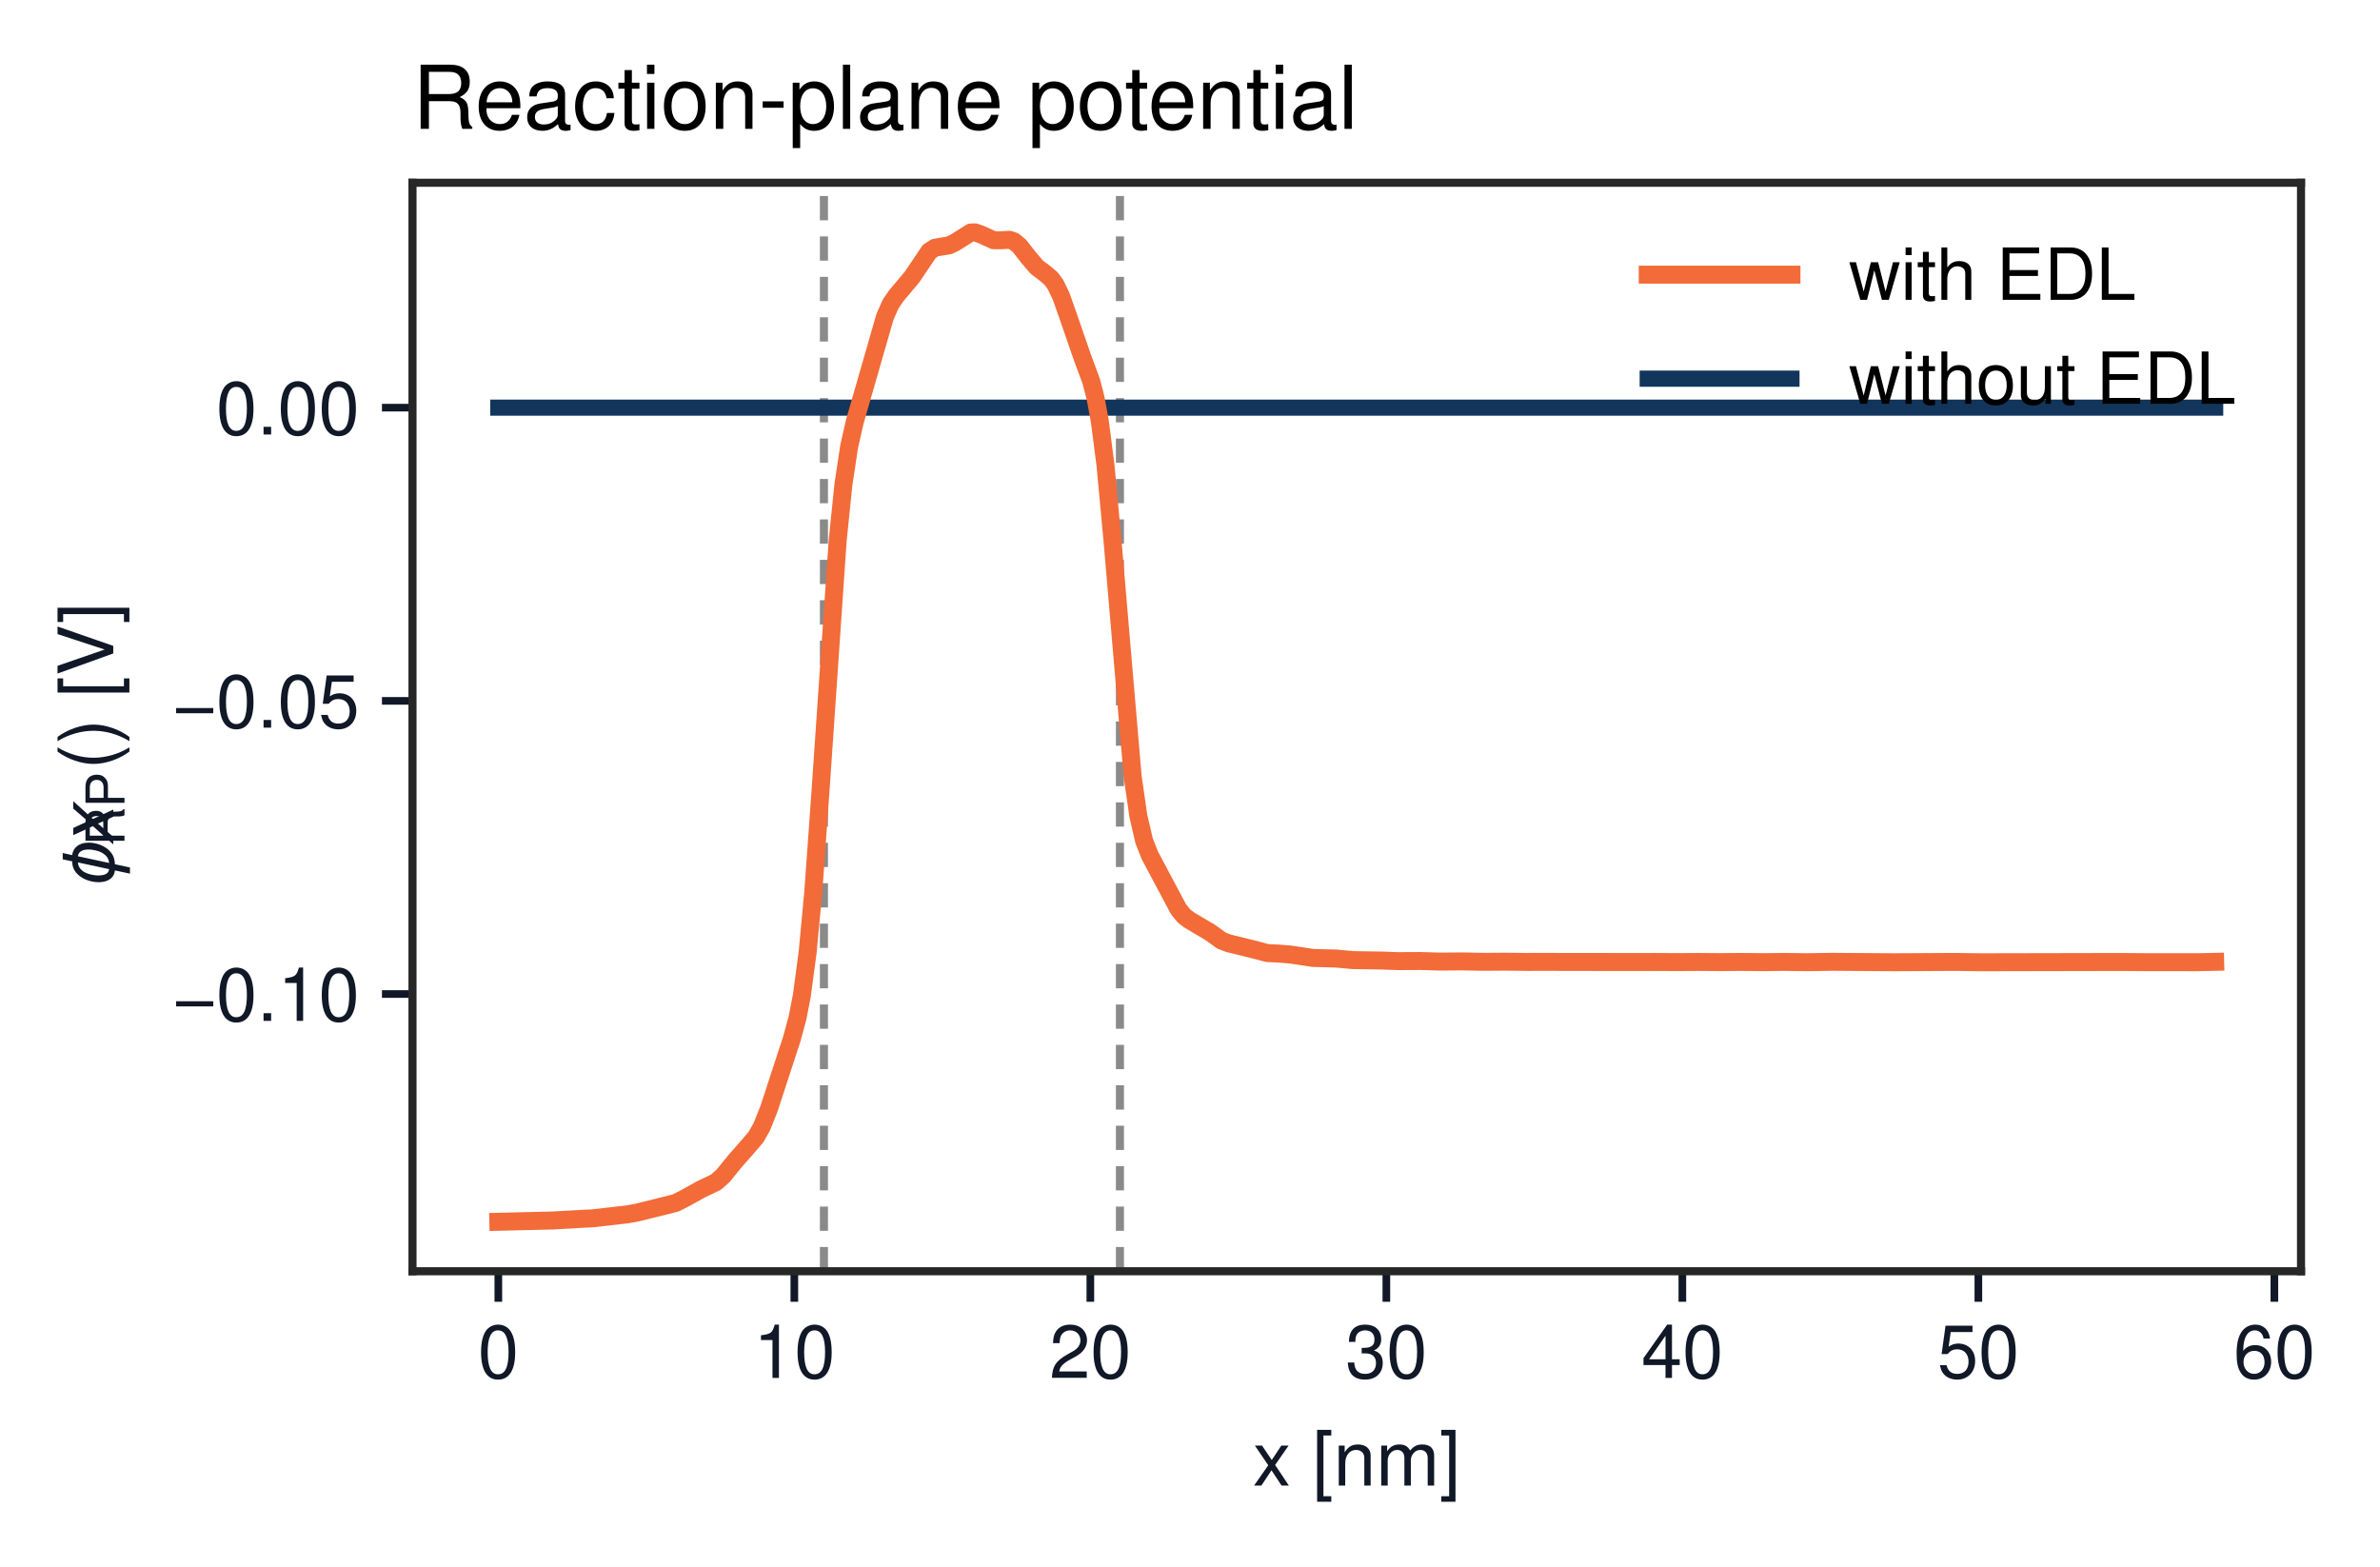
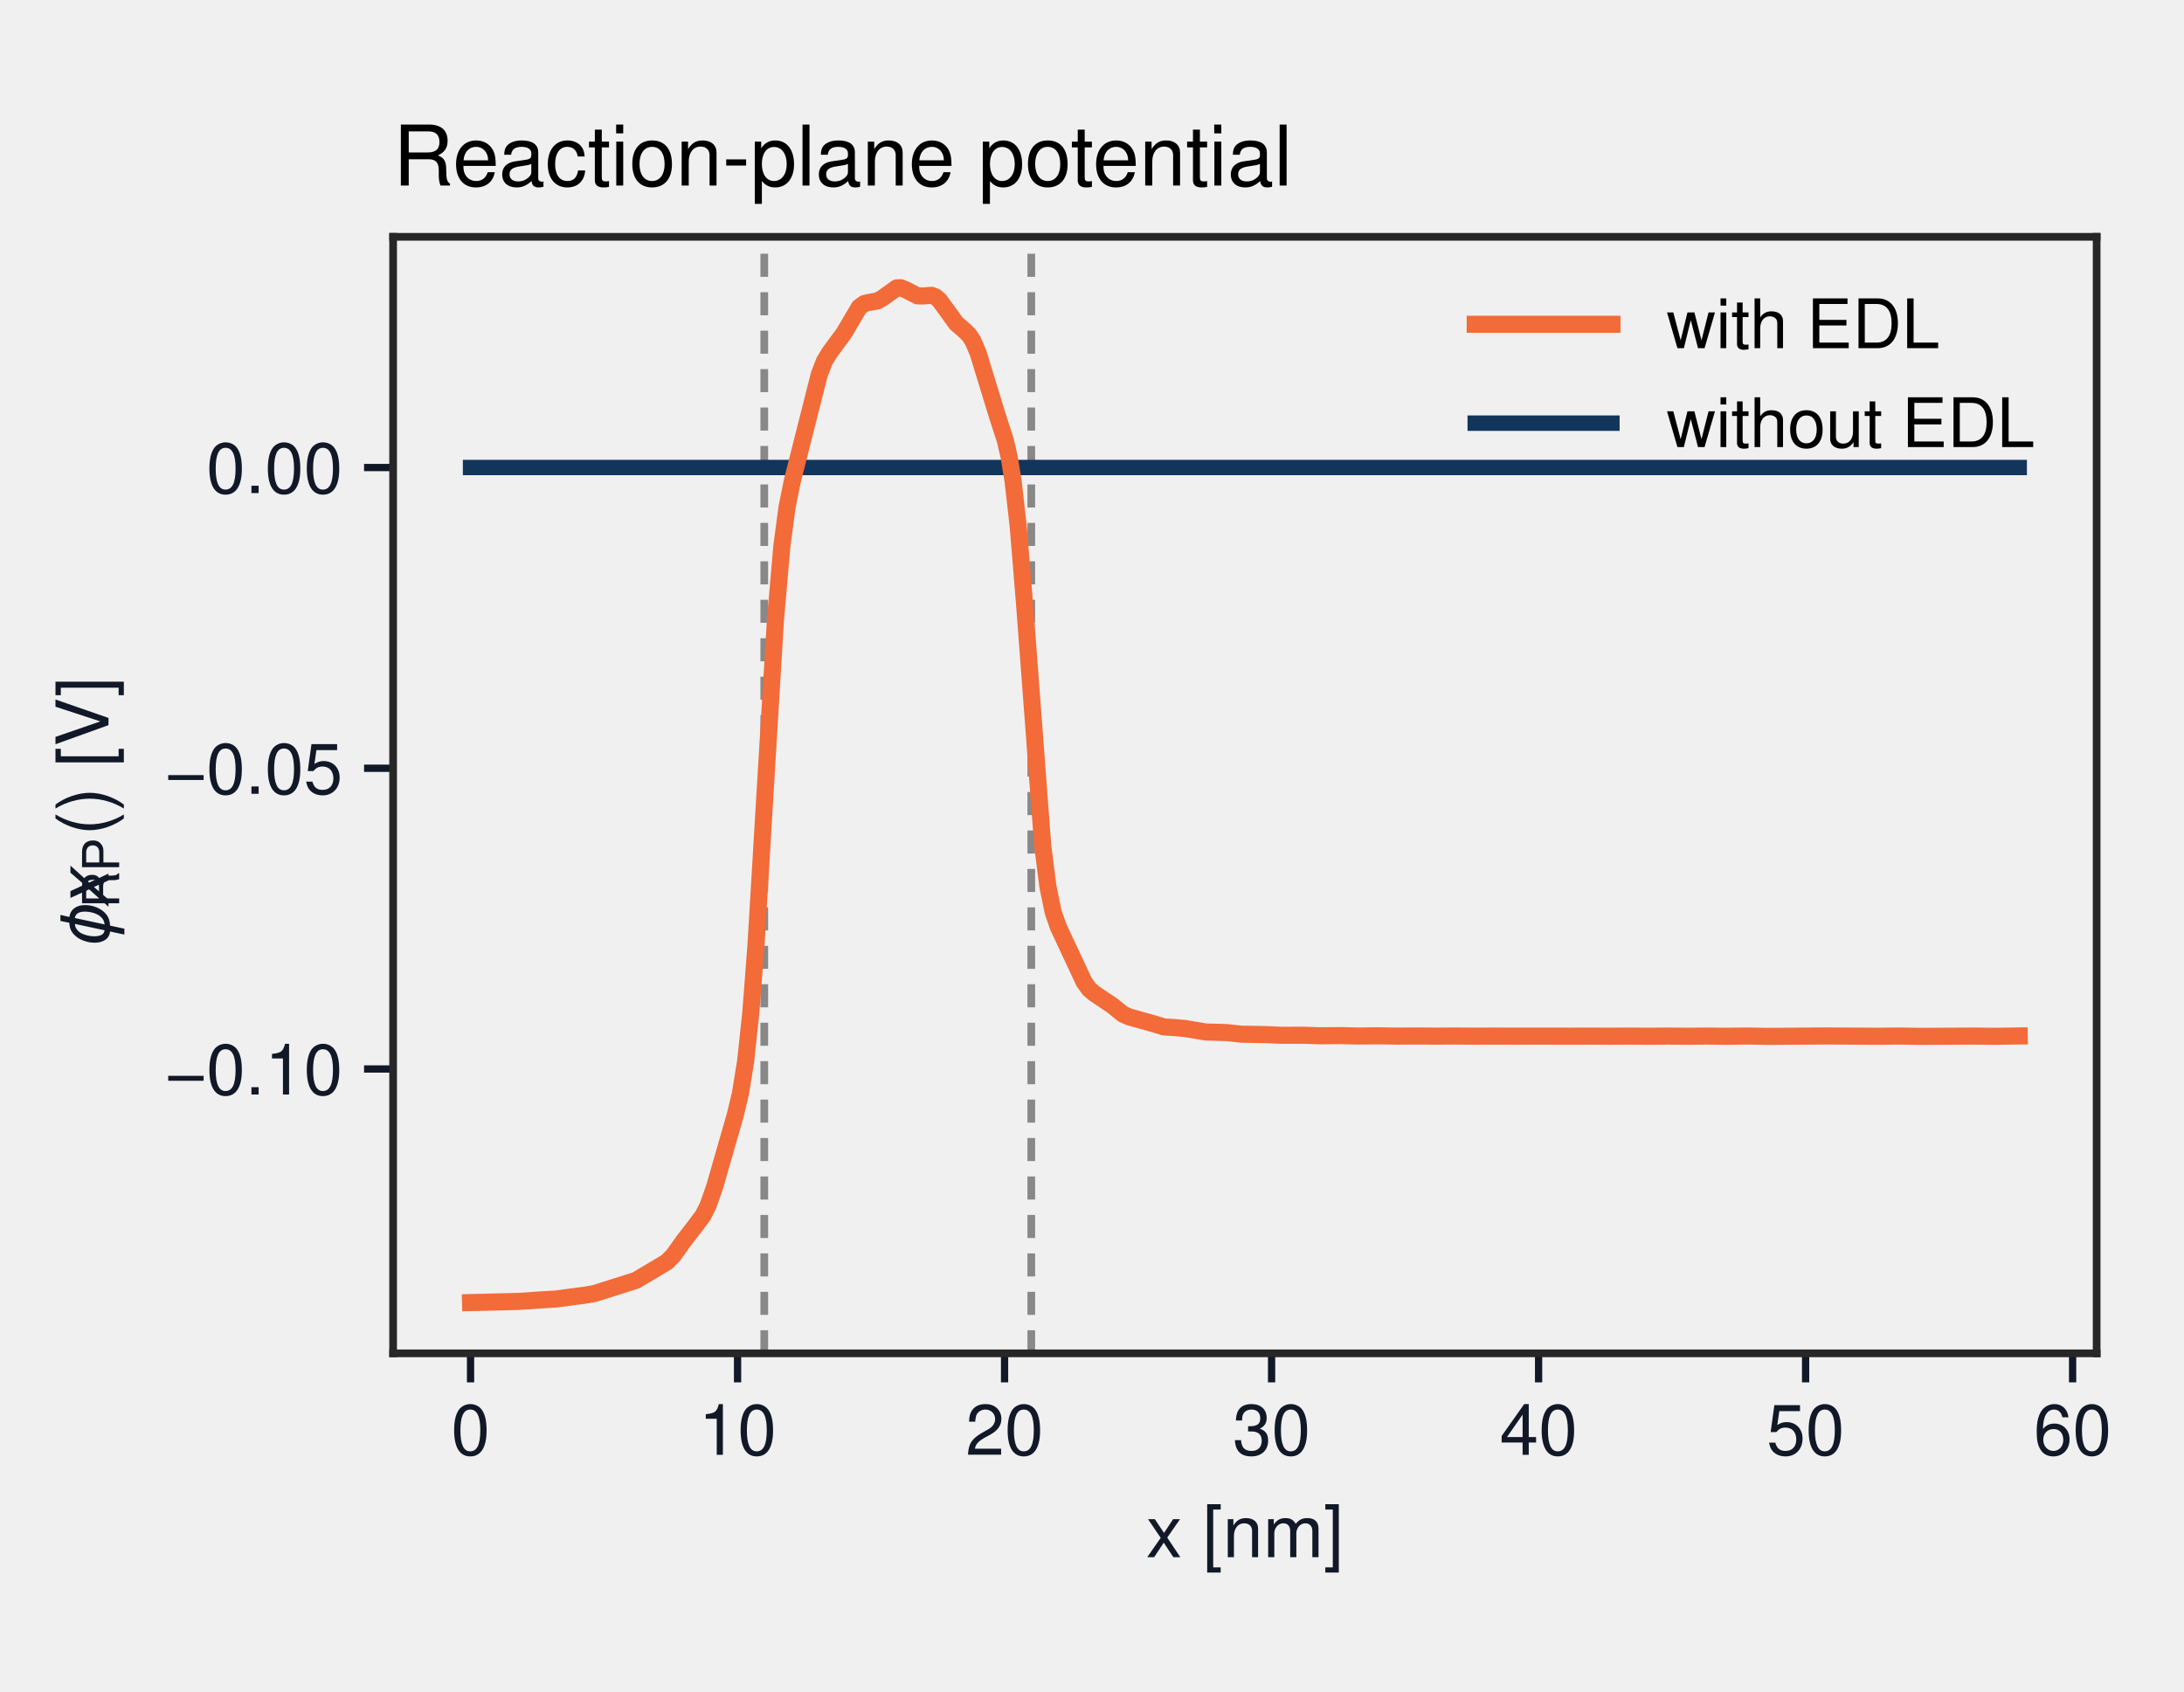
- <svg xmlns="http://www.w3.org/2000/svg" xmlns:xlink="http://www.w3.org/1999/xlink" width="264.953pt" height="174.436pt" viewBox="0 0 264.953 174.436" version="1.1">
+ <svg xmlns="http://www.w3.org/2000/svg" xmlns:xlink="http://www.w3.org/1999/xlink" width="255.6pt" height="198pt" viewBox="0 0 255.6 198" version="1.1">
  <defs>
    <style type="text/css">*{stroke-linejoin: round; stroke-linecap: butt}</style>
  </defs>
  <g id="figure_1">
    <g id="patch_1">
-       <path d="M 0 174.436  L 264.953 174.436  L 264.953 0  L 0 0  z " style="fill: #ffffff" />
+       <path d="M 0 198  L 255.6 198  L 255.6 0  L 0 0  L 0 198  z " style="fill: none; opacity: 0" />
    </g>
    <g id="axes_1">
      <g id="patch_2">
-         <path d="M 45.92 141.521  L 256.16 141.521  L 256.16 20.345  L 45.92 20.345  z " style="fill: #ffffff" />
+         <path d="M 46.008 158.4  L 245.376 158.4  L 245.376 27.72  L 46.008 27.72  L 46.008 158.4  z " style="fill: none" />
      </g>
      <g id="matplotlib.axis_1">
        <g id="xtick_1">
          <g id="line2d_1">
            <defs>
-               <path id="m25ed31b478" d="M 0 0  L 0 3.4  " style="stroke: #111827; stroke-width: 0.85" />
+               <path id="m0e888ac650" d="M 0 0  L 0 3.4  " style="stroke: #111827; stroke-width: 0.85" />
            </defs>
            <g>
-               <use xlink:href="#m25ed31b478" x="55.476" y="141.521" style="fill: #111827; stroke: #111827; stroke-width: 0.85" />
+               <use xlink:href="#m0e888ac650" x="55.07" y="158.4" style="fill: #111827; stroke: #111827; stroke-width: 0.85" />
            </g>
          </g>
          <g id="text_1">
-             <text style="fill: #111827; font: 8.2px 'Helvetica', 'Nimbus Sans', 'Arial', 'DejaVu Sans', sans-serif; text-anchor: middle" x="55.476" y="153.399" transform="rotate(-0 55.47608 153.3991)">0</text>
+             <text style="fill: #111827; font: 8.2px 'Helvetica', 'Nimbus Sans', 'Arial', 'DejaVu Sans', sans-serif; text-anchor: middle" x="55.07" y="170.278" transform="rotate(-0 55.07018 170.2783)">0</text>
          </g>
        </g>
        <g id="xtick_2">
          <g id="line2d_2">
            <g>
-               <use xlink:href="#m25ed31b478" x="88.429" y="141.521" style="fill: #111827; stroke: #111827; stroke-width: 0.85" />
+               <use xlink:href="#m0e888ac650" x="86.319" y="158.4" style="fill: #111827; stroke: #111827; stroke-width: 0.85" />
            </g>
          </g>
          <g id="text_2">
-             <text style="fill: #111827; font: 8.2px 'Helvetica', 'Nimbus Sans', 'Arial', 'DejaVu Sans', sans-serif; text-anchor: middle" x="88.429" y="153.399" transform="rotate(-0 88.42906 153.3991)">10</text>
+             <text style="fill: #111827; font: 8.2px 'Helvetica', 'Nimbus Sans', 'Arial', 'DejaVu Sans', sans-serif; text-anchor: middle" x="86.319" y="170.278" transform="rotate(-0 86.31909 170.2783)">10</text>
          </g>
        </g>
        <g id="xtick_3">
          <g id="line2d_3">
            <g>
-               <use xlink:href="#m25ed31b478" x="121.382" y="141.521" style="fill: #111827; stroke: #111827; stroke-width: 0.85" />
+               <use xlink:href="#m0e888ac650" x="117.568" y="158.4" style="fill: #111827; stroke: #111827; stroke-width: 0.85" />
            </g>
          </g>
          <g id="text_3">
-             <text style="fill: #111827; font: 8.2px 'Helvetica', 'Nimbus Sans', 'Arial', 'DejaVu Sans', sans-serif; text-anchor: middle" x="121.382" y="153.399" transform="rotate(-0 121.382 153.3991)">20</text>
+             <text style="fill: #111827; font: 8.2px 'Helvetica', 'Nimbus Sans', 'Arial', 'DejaVu Sans', sans-serif; text-anchor: middle" x="117.568" y="170.278" transform="rotate(-0 117.568 170.2783)">20</text>
          </g>
        </g>
        <g id="xtick_4">
          <g id="line2d_4">
            <g>
-               <use xlink:href="#m25ed31b478" x="154.335" y="141.521" style="fill: #111827; stroke: #111827; stroke-width: 0.85" />
+               <use xlink:href="#m0e888ac650" x="148.817" y="158.4" style="fill: #111827; stroke: #111827; stroke-width: 0.85" />
            </g>
          </g>
          <g id="text_4">
-             <text style="fill: #111827; font: 8.2px 'Helvetica', 'Nimbus Sans', 'Arial', 'DejaVu Sans', sans-serif; text-anchor: middle" x="154.335" y="153.399" transform="rotate(-0 154.335 153.3991)">30</text>
+             <text style="fill: #111827; font: 8.2px 'Helvetica', 'Nimbus Sans', 'Arial', 'DejaVu Sans', sans-serif; text-anchor: middle" x="148.817" y="170.278" transform="rotate(-0 148.8169 170.2783)">30</text>
          </g>
        </g>
        <g id="xtick_5">
          <g id="line2d_5">
            <g>
-               <use xlink:href="#m25ed31b478" x="187.288" y="141.521" style="fill: #111827; stroke: #111827; stroke-width: 0.85" />
+               <use xlink:href="#m0e888ac650" x="180.066" y="158.4" style="fill: #111827; stroke: #111827; stroke-width: 0.85" />
            </g>
          </g>
          <g id="text_5">
-             <text style="fill: #111827; font: 8.2px 'Helvetica', 'Nimbus Sans', 'Arial', 'DejaVu Sans', sans-serif; text-anchor: middle" x="187.288" y="153.399" transform="rotate(-0 187.288 153.3991)">40</text>
+             <text style="fill: #111827; font: 8.2px 'Helvetica', 'Nimbus Sans', 'Arial', 'DejaVu Sans', sans-serif; text-anchor: middle" x="180.066" y="170.278" transform="rotate(-0 180.0658 170.2783)">40</text>
          </g>
        </g>
        <g id="xtick_6">
          <g id="line2d_6">
            <g>
-               <use xlink:href="#m25ed31b478" x="220.241" y="141.521" style="fill: #111827; stroke: #111827; stroke-width: 0.85" />
+               <use xlink:href="#m0e888ac650" x="211.315" y="158.4" style="fill: #111827; stroke: #111827; stroke-width: 0.85" />
            </g>
          </g>
          <g id="text_6">
-             <text style="fill: #111827; font: 8.2px 'Helvetica', 'Nimbus Sans', 'Arial', 'DejaVu Sans', sans-serif; text-anchor: middle" x="220.241" y="153.399" transform="rotate(-0 220.241 153.3991)">50</text>
+             <text style="fill: #111827; font: 8.2px 'Helvetica', 'Nimbus Sans', 'Arial', 'DejaVu Sans', sans-serif; text-anchor: middle" x="211.315" y="170.278" transform="rotate(-0 211.3147 170.2783)">50</text>
          </g>
        </g>
        <g id="xtick_7">
          <g id="line2d_7">
            <g>
-               <use xlink:href="#m25ed31b478" x="253.194" y="141.521" style="fill: #111827; stroke: #111827; stroke-width: 0.85" />
+               <use xlink:href="#m0e888ac650" x="242.564" y="158.4" style="fill: #111827; stroke: #111827; stroke-width: 0.85" />
            </g>
          </g>
          <g id="text_7">
-             <text style="fill: #111827; font: 8.2px 'Helvetica', 'Nimbus Sans', 'Arial', 'DejaVu Sans', sans-serif; text-anchor: middle" x="253.194" y="153.399" transform="rotate(-0 253.194 153.3991)">60</text>
+             <text style="fill: #111827; font: 8.2px 'Helvetica', 'Nimbus Sans', 'Arial', 'DejaVu Sans', sans-serif; text-anchor: middle" x="242.564" y="170.278" transform="rotate(-0 242.5636 170.2783)">60</text>
          </g>
        </g>
        <g id="text_8">
-           <text style="fill: #111827; font: 8.5px 'Helvetica', 'Nimbus Sans', 'Arial', 'DejaVu Sans', sans-serif; text-anchor: middle" x="151.04" y="165.383" transform="rotate(-0 151.0397 165.3835)">x [nm]</text>
+           <text style="fill: #111827; font: 8.5px 'Helvetica', 'Nimbus Sans', 'Arial', 'DejaVu Sans', sans-serif; text-anchor: middle" x="145.692" y="182.263" transform="rotate(-0 145.692 182.2627)">x [nm]</text>
        </g>
      </g>
      <g id="matplotlib.axis_2">
        <g id="ytick_1">
          <g id="line2d_8">
            <defs>
-               <path id="m9bc7dde188" d="M 0 0  L -3.4 0  " style="stroke: #111827; stroke-width: 0.85" />
+               <path id="m47b4c298b3" d="M 0 0  L -3.4 0  " style="stroke: #111827; stroke-width: 0.85" />
            </defs>
            <g>
-               <use xlink:href="#m9bc7dde188" x="45.92" y="110.66" style="fill: #111827; stroke: #111827; stroke-width: 0.85" />
+               <use xlink:href="#m47b4c298b3" x="46.008" y="125.119" style="fill: #111827; stroke: #111827; stroke-width: 0.85" />
            </g>
          </g>
          <g id="text_9">
-             <text style="fill: #111827; font: 8.2px 'Helvetica', 'Nimbus Sans', 'Arial', 'DejaVu Sans', sans-serif; text-anchor: end" x="40.02" y="113.65" transform="rotate(-0 40.01972 113.6495)">−0.10</text>
+             <text style="fill: #111827; font: 8.2px 'Helvetica', 'Nimbus Sans', 'Arial', 'DejaVu Sans', sans-serif; text-anchor: end" x="40.108" y="128.108" transform="rotate(-0 40.108 128.1083)">−0.10</text>
          </g>
        </g>
        <g id="ytick_2">
          <g id="line2d_9">
            <g>
-               <use xlink:href="#m9bc7dde188" x="45.92" y="78.021" style="fill: #111827; stroke: #111827; stroke-width: 0.85" />
+               <use xlink:href="#m47b4c298b3" x="46.008" y="89.92" style="fill: #111827; stroke: #111827; stroke-width: 0.85" />
            </g>
          </g>
          <g id="text_10">
-             <text style="fill: #111827; font: 8.2px 'Helvetica', 'Nimbus Sans', 'Arial', 'DejaVu Sans', sans-serif; text-anchor: end" x="40.02" y="81.01" transform="rotate(-0 40.01972 81.01011)">−0.05</text>
+             <text style="fill: #111827; font: 8.2px 'Helvetica', 'Nimbus Sans', 'Arial', 'DejaVu Sans', sans-serif; text-anchor: end" x="40.108" y="92.909" transform="rotate(-0 40.108 92.90892)">−0.05</text>
          </g>
        </g>
        <g id="ytick_3">
          <g id="line2d_10">
            <g>
-               <use xlink:href="#m9bc7dde188" x="45.92" y="45.382" style="fill: #111827; stroke: #111827; stroke-width: 0.85" />
+               <use xlink:href="#m47b4c298b3" x="46.008" y="54.72" style="fill: #111827; stroke: #111827; stroke-width: 0.85" />
            </g>
          </g>
          <g id="text_11">
-             <text style="fill: #111827; font: 8.2px 'Helvetica', 'Nimbus Sans', 'Arial', 'DejaVu Sans', sans-serif; text-anchor: end" x="40.02" y="48.371" transform="rotate(-0 40.01972 48.37072)">0.00</text>
+             <text style="fill: #111827; font: 8.2px 'Helvetica', 'Nimbus Sans', 'Arial', 'DejaVu Sans', sans-serif; text-anchor: end" x="40.108" y="57.71" transform="rotate(-0 40.108 57.70957)">0.00</text>
          </g>
        </g>
        <g id="text_12">
-           <g style="fill: #111827" transform="translate(13.405 98.86781) rotate(-90)">
+           <g style="fill: #111827" transform="translate(13.49328 110.995) rotate(-90)">
            <text>
              <tspan style="font: italic 8.5px 'Nimbus Sans'" x="0 16.03" y="-0.797">ϕx</tspan>
              <tspan style="font: 5.95px 'Nimbus Sans'" x="4.726 9.022" y="0.456">RP</tspan>
              <tspan style="font: 8.5px 'Nimbus Sans'" x="13.199 20.28 23.11 25.473 27.836 33.506" y="-0.797">() [V]</tspan>
            </text>
          </g>
        </g>
      </g>
      <g id="line2d_11">
-         <path d="M 91.724 141.521  L 91.724 20.345  " clip-path="url(#p3d1cf33312)" style="fill: none; stroke-dasharray: 2.7,1.8; stroke-dashoffset: 0; stroke: #767676; stroke-opacity: 0.85; stroke-width: 0.9" />
+         <path d="M 89.444 158.4  L 89.444 27.72  " clip-path="url(#p41636fe942)" style="fill: none; stroke-dasharray: 2.7,1.8; stroke-dashoffset: 0; stroke: #767676; stroke-opacity: 0.85; stroke-width: 0.9" />
      </g>
      <g id="line2d_12">
-         <path d="M 124.677 141.521  L 124.677 20.345  " clip-path="url(#p3d1cf33312)" style="fill: none; stroke-dasharray: 2.7,1.8; stroke-dashoffset: 0; stroke: #767676; stroke-opacity: 0.85; stroke-width: 0.9" />
+         <path d="M 120.693 158.4  L 120.693 27.72  " clip-path="url(#p41636fe942)" style="fill: none; stroke-dasharray: 2.7,1.8; stroke-dashoffset: 0; stroke: #767676; stroke-opacity: 0.85; stroke-width: 0.9" />
      </g>
      <g id="line2d_13">
-         <path d="M 55.476 45.382  L 246.603 45.382  L 246.603 45.382  " clip-path="url(#p3d1cf33312)" style="fill: none; stroke: #12355b; stroke-width: 1.8; stroke-linecap: square" />
+         <path d="M 55.07 54.72  L 236.314 54.72  L 236.314 54.72  " clip-path="url(#p41636fe942)" style="fill: none; stroke: #12355b; stroke-width: 1.8; stroke-linecap: square" />
      </g>
      <g id="patch_3">
-         <path d="M 45.92 141.521  L 45.92 20.345  " style="fill: none; stroke: #272727; stroke-width: 0.9; stroke-linejoin: miter; stroke-linecap: square" />
+         <path d="M 46.008 158.4  L 46.008 27.72  " style="fill: none; stroke: #272727; stroke-width: 0.9; stroke-linejoin: miter; stroke-linecap: square" />
      </g>
      <g id="patch_4">
-         <path d="M 256.16 141.521  L 256.16 20.345  " style="fill: none; stroke: #272727; stroke-width: 0.9; stroke-linejoin: miter; stroke-linecap: square" />
+         <path d="M 245.376 158.4  L 245.376 27.72  " style="fill: none; stroke: #272727; stroke-width: 0.9; stroke-linejoin: miter; stroke-linecap: square" />
      </g>
      <g id="patch_5">
-         <path d="M 45.92 141.521  L 256.16 141.521  " style="fill: none; stroke: #272727; stroke-width: 0.9; stroke-linejoin: miter; stroke-linecap: square" />
+         <path d="M 46.008 158.4  L 245.376 158.4  " style="fill: none; stroke: #272727; stroke-width: 0.9; stroke-linejoin: miter; stroke-linecap: square" />
      </g>
      <g id="patch_6">
-         <path d="M 45.92 20.345  L 256.16 20.345  " style="fill: none; stroke: #272727; stroke-width: 0.9; stroke-linejoin: miter; stroke-linecap: square" />
+         <path d="M 46.008 27.72  L 245.376 27.72  " style="fill: none; stroke: #272727; stroke-width: 0.9; stroke-linejoin: miter; stroke-linecap: square" />
      </g>
      <g id="line2d_14">
-         <path d="M 55.476 136.013  L 61.533 135.871  L 64.243 135.717  L 65.997 135.626  L 69.823 135.187  L 70.938 134.986  L 74.127 134.196  L 75.242 133.908  L 76.199 133.422  L 78.112 132.363  L 79.706 131.603  L 80.503 130.894  L 81.778 129.32  L 83.053 127.871  L 84.169 126.568  L 84.807 125.439  L 85.604 123.439  L 88.154 115.638  L 88.792 113.276  L 89.27 110.805  L 89.908 106.03  L 90.545 99.207  L 91.342 88.079  L 93.255 60.165  L 93.893 53.941  L 94.53 49.714  L 95.168 46.911  L 98.516 35.275  L 99.153 33.835  L 99.791 32.911  L 101.544 30.822  L 103.457 27.977  L 104.095 27.576  L 104.892 27.439  L 105.689 27.305  L 106.326 26.989  L 108.08 25.882  L 108.558 25.869  L 109.196 26.097  L 110.63 26.747  L 111.427 26.745  L 112.384 26.694  L 112.862 26.858  L 113.5 27.38  L 114.456 28.609  L 115.413 29.735  L 116.369 30.458  L 117.007 31.003  L 117.485 31.648  L 118.122 32.96  L 118.919 35.222  L 120.514 39.83  L 121.47 42.415  L 121.948 44.241  L 122.426 46.812  L 123.064 51.744  L 123.861 60.323  L 126.093 86.437  L 126.73 90.853  L 127.368 93.598  L 128.006 95.224  L 131.194 101.215  L 131.831 101.998  L 132.469 102.47  L 134.701 103.785  L 135.976 104.705  L 136.773 105.011  L 139.961 105.798  L 141.077 106.101  L 142.352 106.156  L 143.627 106.26  L 146.178 106.643  L 148.728 106.708  L 150.641 106.884  L 153.829 106.93  L 155.583 106.995  L 158.133 106.983  L 160.365 107.049  L 162.756 107.027  L 165.147 107.074  L 167.538 107.059  L 169.929 107.085  L 172.32 107.078  L 174.711 107.09  L 177.103 107.09  L 179.494 107.091  L 181.885 107.097  L 184.276 107.09  L 186.667 107.103  L 189.058 107.089  L 191.449 107.107  L 193.84 107.087  L 196.231 107.11  L 198.622 107.085  L 201.173 107.117  L 203.883 107.073  L 210.897 107.122  L 217.592 107.084  L 220.461 107.123  L 236.242 107.091  L 238.952 107.116  L 244.69 107.119  L 246.603 107.075  L 246.603 107.075  " clip-path="url(#p3d1cf33312)" style="fill: none; stroke: #f26b38; stroke-width: 2; stroke-linecap: square" />
+         <path d="M 55.07 152.46  L 60.663 152.323  L 63.384 152.141  L 65.047 152.043  L 68.524 151.584  L 69.582 151.397  L 74.419 149.864  L 77.14 148.248  L 78.047 147.705  L 78.803 146.94  L 80.012 145.242  L 81.221 143.68  L 82.279 142.275  L 82.884 141.057  L 83.64 138.901  L 86.058 130.487  L 86.663 127.94  L 87.268 124.179  L 87.872 118.498  L 88.477 110.586  L 89.444 94.347  L 90.744 72.697  L 91.5 63.952  L 92.105 59.393  L 92.71 56.37  L 95.884 43.822  L 96.489 42.268  L 97.093 41.271  L 98.756 39.019  L 100.57 35.951  L 101.175 35.518  L 101.779 35.384  L 102.686 35.226  L 103.291 34.885  L 104.954 33.691  L 105.407 33.677  L 106.012 33.923  L 107.372 34.624  L 107.977 34.642  L 109.035 34.567  L 109.489 34.744  L 109.942 35.132  L 110.698 36.164  L 111.907 37.846  L 112.814 38.626  L 113.419 39.214  L 113.872 39.91  L 114.477 41.324  L 115.384 44.299  L 116.744 48.734  L 117.651 51.521  L 118.105 53.491  L 118.558 56.263  L 119.163 61.582  L 119.919 70.833  L 122.035 98.995  L 122.64 103.758  L 123.244 106.719  L 123.849 108.472  L 126.872 114.933  L 127.477 115.777  L 128.082 116.287  L 130.198 117.705  L 131.407 118.697  L 132.163 119.026  L 135.186 119.876  L 136.244 120.202  L 137.302 120.261  L 138.663 120.374  L 141.082 120.787  L 143.5 120.856  L 145.314 121.047  L 148.337 121.097  L 149.849 121.172  L 152.57 121.167  L 154.384 121.232  L 156.954 121.212  L 158.919 121.26  L 161.337 121.235  L 163.454 121.272  L 165.872 121.256  L 167.988 121.276  L 170.256 121.26  L 172.523 121.277  L 174.791 121.269  L 177.058 121.276  L 179.326 121.275  L 181.593 121.274  L 183.86 121.28  L 186.128 121.272  L 188.395 121.284  L 190.663 121.27  L 192.93 121.287  L 195.198 121.267  L 197.465 121.289  L 199.733 121.265  L 202 121.292  L 204.419 121.259  L 206.988 121.304  L 213.639 121.254  L 219.837 121.289  L 222.256 121.262  L 224.825 121.302  L 231.023 121.267  L 233.442 121.295  L 236.011 121.255  L 236.314 121.252  L 236.314 121.252  " clip-path="url(#p41636fe942)" style="fill: none; stroke: #f26b38; stroke-width: 2; stroke-linecap: square" />
      </g>
      <g id="text_13">
-         <text style="font: 9.8px 'Helvetica', 'Nimbus Sans', 'Arial', 'DejaVu Sans', sans-serif; text-anchor: start" x="45.92" y="14.345" transform="rotate(-0 45.91972 14.34481)">Reaction-plane potential</text>
+         <text style="font: 9.8px 'Helvetica', 'Nimbus Sans', 'Arial', 'DejaVu Sans', sans-serif; text-anchor: start" x="46.008" y="21.72" transform="rotate(-0 46.008 21.72)">Reaction-plane potential</text>
      </g>
      <g id="legend_1">
        <g id="line2d_15">
-           <path d="M 183.433 30.577  L 191.433 30.577  L 199.433 30.577  " style="fill: none; stroke: #f26b38; stroke-width: 2; stroke-linecap: square" />
+           <path d="M 172.65 37.953  L 180.65 37.953  L 188.65 37.953  " style="fill: none; stroke: #f26b38; stroke-width: 2; stroke-linecap: square" />
        </g>
        <g id="text_14">
-           <text style="font: 8px 'Helvetica', 'Nimbus Sans', 'Arial', 'DejaVu Sans', sans-serif; text-anchor: start" x="205.833" y="33.377" transform="rotate(-0 205.8335 33.37731)">with EDL</text>
+           <text style="font: 8px 'Helvetica', 'Nimbus Sans', 'Arial', 'DejaVu Sans', sans-serif; text-anchor: start" x="195.05" y="40.752" transform="rotate(-0 195.0497 40.7525)">with EDL</text>
        </g>
        <g id="line2d_16">
-           <path d="M 183.433 42.154  L 191.433 42.154  L 199.433 42.154  " style="fill: none; stroke: #12355b; stroke-width: 1.8; stroke-linecap: square" />
+           <path d="M 172.65 49.529  L 180.65 49.529  L 188.65 49.529  " style="fill: none; stroke: #12355b; stroke-width: 1.8; stroke-linecap: square" />
        </g>
        <g id="text_15">
-           <text style="font: 8px 'Helvetica', 'Nimbus Sans', 'Arial', 'DejaVu Sans', sans-serif; text-anchor: start" x="205.833" y="44.954" transform="rotate(-0 205.8335 44.95356)">without EDL</text>
+           <text style="font: 8px 'Helvetica', 'Nimbus Sans', 'Arial', 'DejaVu Sans', sans-serif; text-anchor: start" x="195.05" y="52.329" transform="rotate(-0 195.0497 52.32875)">without EDL</text>
        </g>
      </g>
    </g>
  </g>
  <defs>
-     <clipPath id="p3d1cf33312">
-       <rect x="45.92" y="20.345" width="210.24" height="121.176" />
+     <clipPath id="p41636fe942">
+       <rect x="46.008" y="27.72" width="199.368" height="130.68" />
    </clipPath>
  </defs>
</svg>
